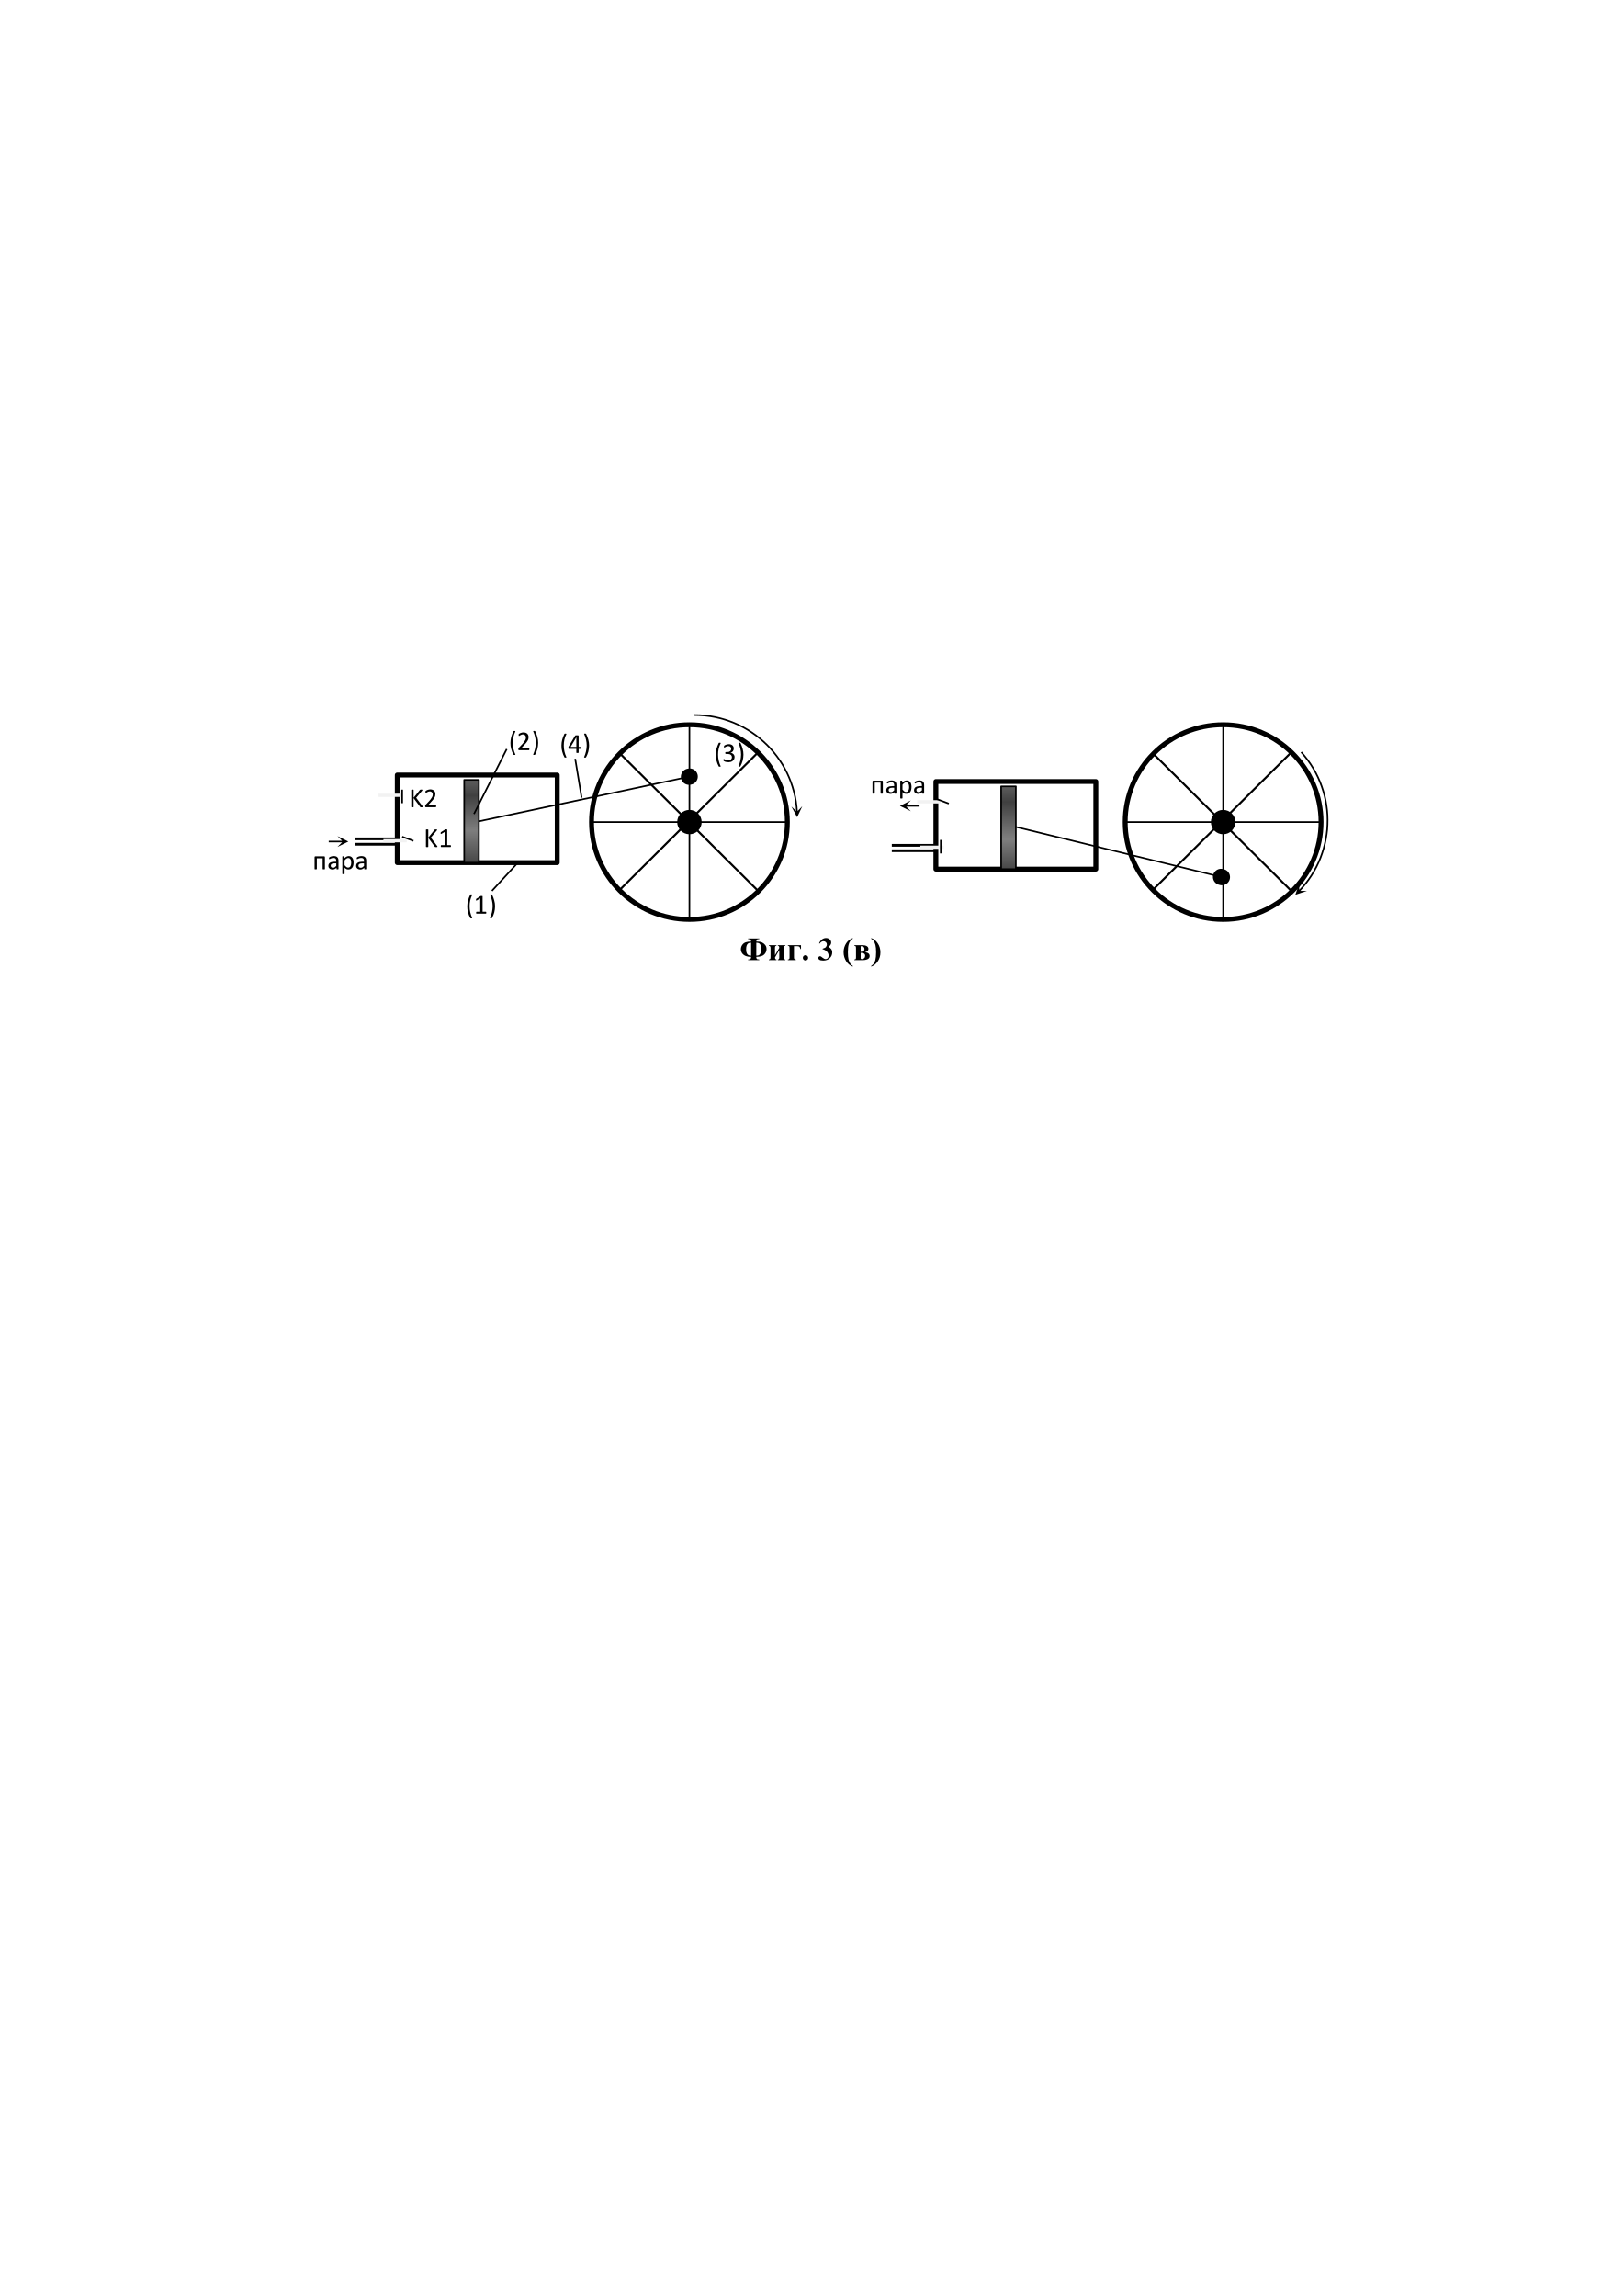
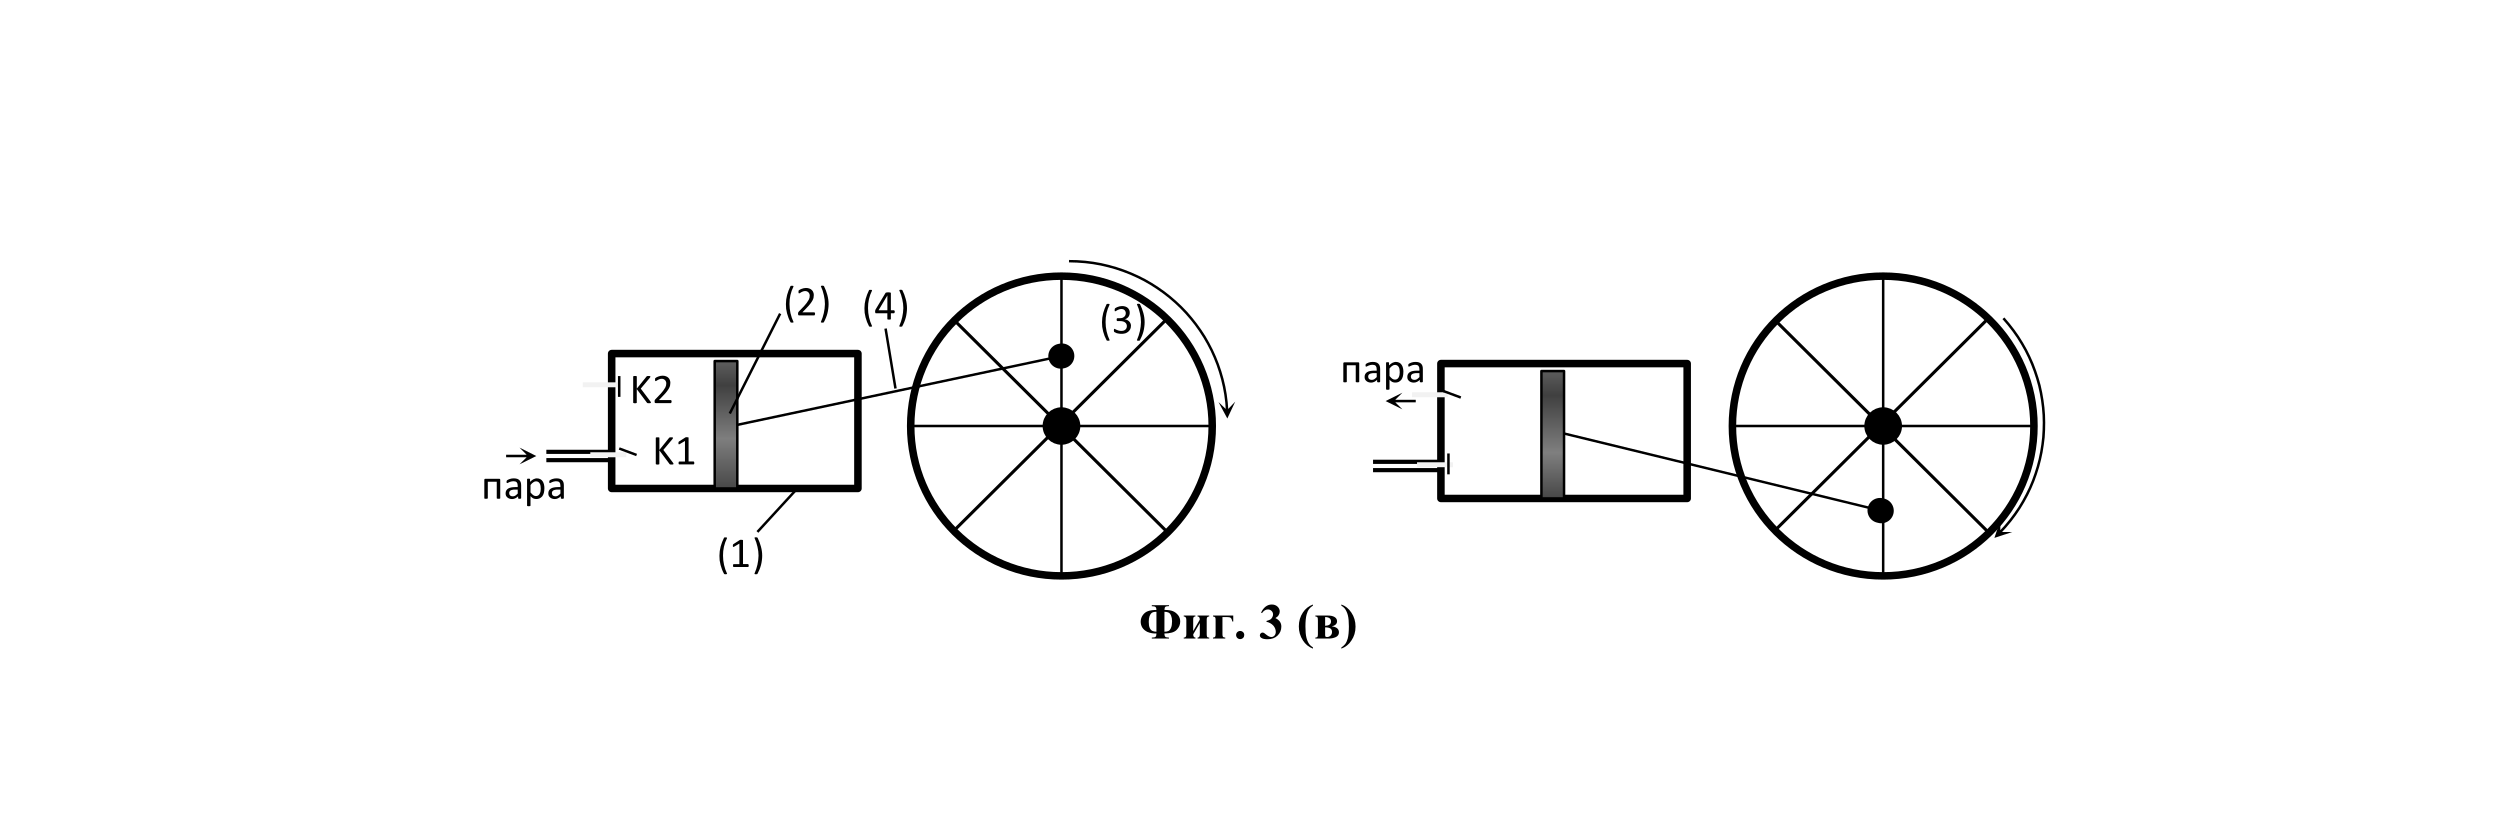
- <svg xmlns="http://www.w3.org/2000/svg" xmlns:xlink="http://www.w3.org/1999/xlink" width="595.32" height="841.92" viewBox="0 0 595.32 841.92">
+ <svg xmlns="http://www.w3.org/2000/svg" xmlns:xlink="http://www.w3.org/1999/xlink" width="595.32" height="200" viewBox="0 0 595.32 200">
  <defs>
    <path id="a" d="M3.1-7.94h4.1v.22q-.69.02-.87.17-.2.15-.22.74 1.35 0 2.05.31t1.2.94.5 1.51q0 1.13-.84 1.99T6.1-1.2q0 .42.1.62.09.2.27.27.2.06.72.1V0H3.1v-.22q.73 0 .92-.22.18-.22.18-.76a5 5 0 0 1-2.17-.38Q1.25-1.97.84-2.6a2.7 2.7 0 0 1 .1-2.95q.5-.71 1.25-.97.75-.28 2.01-.28 0-.53-.22-.7-.21-.2-.89-.2Zm3 6.32q.6 0 .96-.18.38-.18.61-.75.25-.57.25-1.56 0-.78-.23-1.33-.22-.54-.58-.73-.36-.2-1-.2ZM4.2-6.37q-.78.01-1.1.26-.34.25-.54.78-.19.54-.19 1.36 0 .97.24 1.47t.62.69q.4.17.97.19Zm0 0" />
    <path id="b" d="M3.7 0v-.22q.53 0 .53-.78v-2.69L2.66-1q0 .77.53.78V0H.4v-.22q.34 0 .48-.19.15-.18.14-.65v-3.38q0-.81-.62-.81v-.22h2.78v.22q-.3 0-.42.17-.12.15-.11.64v2.67l1.57-2.71q0-.45-.14-.6-.1-.17-.39-.17v-.22h2.78v.22q-.3 0-.46.16-.14.16-.14.57v3.49q0 .48.12.66.14.15.48.15V0Zm0 0" />
    <path id="c" d="M.42-.22Q.76-.23.9-.39q.15-.15.14-.63v-3.46q0-.43-.12-.58-.13-.15-.49-.19v-.22h4.81v1.42h-.21q-.14-.65-.38-.86t-.89-.2H2.67v4.13q0 .42.13.59.14.15.54.17V0H.42Zm0 0" />
    <path id="e" d="M1.5-1.8q.4 0 .69.28t.28.7-.28.68a1 1 0 0 1-.69.28q-.4 0-.69-.28a1 1 0 0 1-.28-.69q0-.4.28-.69a1 1 0 0 1 .69-.28m0 0" />
    <path id="g" d="M1.77-3.98v-.2q.66-.2.92-.35.26-.17.45-.52.2-.33.19-.7 0-.48-.36-.83a1.2 1.2 0 0 0-.88-.34q-.8 0-1.39.86l-.22-.08A3.5 3.5 0 0 1 1.56-7.6q.66-.5 1.47-.5.82 0 1.36.5.53.5.53 1.17 0 .44-.25.84-.23.41-.78.72.68.34 1.05.83a2 2 0 0 1 .36 1.22q0 1.25-.9 2.12T2 .17Q.98.17.53-.16a.7.7 0 0 1-.34-.6q0-.27.19-.46.2-.2.45-.2a1 1 0 0 1 .36.1q.1.04.65.5.59.46 1.08.46.44 0 .75-.34.3-.35.31-.86 0-.81-.56-1.49a3 3 0 0 0-1.65-.93m0 0" />
    <path id="h" d="M3.84-8.1v.26q-.6.39-.89.78-.4.51-.62 1.34-.28 1.03-.28 2.86 0 1.74.25 2.7.25.95.7 1.55.3.4.84.72v.3A4.8 4.8 0 0 1 1.45.45a6 6 0 0 1-.97-3.34q0-1.87.97-3.31a4.7 4.7 0 0 1 2.4-1.9m0 0" />
    <path id="j" d="M.14 2.4v-.27q.6-.42.9-.79.4-.53.62-1.34.27-1.03.28-2.87 0-1.72-.25-2.68A5 5 0 0 0 1-7.1q-.32-.4-.86-.72v-.28q1.42.47 2.4 1.94.98 1.45.98 3.34 0 1.88-.99 3.31A4.7 4.7 0 0 1 .14 2.41m0 0" />
    <path id="i" d="M.42-5.47h3.03q.94 0 1.53.34.61.36.61 1.02 0 .9-1.25 1.22 1.7.2 1.7 1.42 0 .74-.7 1.11A4 4 0 0 1 3.47 0H.42v-.22q.4-.03.5-.17t.11-.6v-3.24q0-.66-.1-.82-.12-.17-.5-.2Zm2.33 2.44q1.4-.05 1.4-1.03 0-1.02-1.4-1.05Zm0 .37v1.8q0 .26.08.4.09.1.39.1.48 0 .83-.34t.34-.88q0-.55-.39-.81-.38-.27-1.25-.27m0 0" />
    <path id="n" d="m5.08-.14-.02.08L5-.02l-.14.04-.22.01-.28-.01-.17-.05-.08-.1-2.4-3.21v3.28q-.03.03-.08.04L1.5.02a1 1 0 0 1-.42 0L.95-.02.88-.06.86-.12v-6.2l.02-.05.07-.05.13-.03a2 2 0 0 1 .42 0q.08 0 .13.03l.07.04.02.07v2.86l2.3-2.86.06-.07.1-.04.13-.03a2 2 0 0 1 .44 0q.08 0 .13.03l.06.04.01.07-.03.14L4.8-6 2.66-3.45 4.96-.4q.1.13.1.17zm0 0" />
    <path id="o" d="m4.64-.34-.01.17-.05.1-.05.05-.08.02H1.08q-.04 0-.06-.02L.95-.06.91-.17A1 1 0 0 1 .94-.6L1-.66l.08-.03h1.34v-4.89l-1.25.74-.15.06a.1.1 0 0 1-.1-.02l-.05-.1v-.33l.04-.1q0-.04.03-.08l.08-.06 1.48-.95.06-.02.06-.03.11-.01h.16l.33.04q.05.02.05.05l.01.05V-.7h1.17q.05 0 .08.03l.05.07q.03.03.04.1zm0 0" />
    <path id="p" d="M4.63-.37 4.6-.2l-.05.1-.04.08-.08.02H.86Q.77 0 .73-.02L.64-.06.6-.2.58-.37v-.18q0-.08.03-.12l.06-.11.1-.14 1.26-1.31a8 8 0 0 0 1.1-1.49 2 2 0 0 0 .23-1q0-.21-.08-.4a1 1 0 0 0-.2-.33 1 1 0 0 0-.33-.24 1 1 0 0 0-.45-.1q-.31 0-.57.1a3 3 0 0 0-.71.38q-.13.08-.2.08l-.05-.02-.05-.08-.03-.1v-.32l.01-.1.03-.07.1-.08q.05-.06.2-.14.15-.1.38-.17a3 3 0 0 1 1.04-.22q.47 0 .83.14.36.13.58.36.24.22.34.53.13.3.13.64 0 .31-.06.63-.05.3-.24.65-.18.35-.51.78-.33.45-.88 1L1.61-.72h2.81q.05 0 .08.02l.06.06.05.12zm0 0" />
    <path id="q" d="M2.48-6.86a9 9 0 0 0-.95 4.17A10 10 0 0 0 2.5 1.6q0 .04-.05.07l-.1.04a1 1 0 0 1-.46-.01l-.08-.03-.04-.05A9 9 0 0 1 .95-.47Q.81-1 .73-1.57a10 10 0 0 1 .02-2.21 9 9 0 0 1 .56-2.14q.2-.52.46-1.05L1.8-7l.06-.03.1-.02a1 1 0 0 1 .37 0q.07.02.1.05.05.02.05.06zm0 0" />
    <path id="r" d="M2.44-2.67q0 .56-.08 1.1A8 8 0 0 1 1.8.59a10 10 0 0 1-.51 1.08q-.04 0-.08.03l-.11.01-.16.02q-.12 0-.2-.02-.08 0-.1-.04Q.6 1.64.6 1.59q0-.04.03-.09a11 11 0 0 0 .94-4.19q0-1.05-.25-2.1A10 10 0 0 0 .6-6.95q0-.04.05-.06l.1-.05a1 1 0 0 1 .47.02L1.3-7l.04.03q.52 1.04.8 2.11.3 1.07.3 2.19m0 0" />
    <path id="s" d="M4.58-1.84q0 .45-.16.8a2 2 0 0 1-1.17 1 3.4 3.4 0 0 1-1.56.07l-.5-.1a3 3 0 0 1-.56-.27L.57-.41.55-.5.52-.6v-.2q0-.17.03-.23.03-.08.1-.08.06 0 .18.08a4 4 0 0 0 .83.34q.28.08.6.08.35 0 .6-.08a1.1 1.1 0 0 0 .66-.6 1.2 1.2 0 0 0-.02-.96 1 1 0 0 0-.31-.37q-.2-.18-.52-.25a3 3 0 0 0-.69-.08h-.6l-.08-.02-.07-.06-.04-.11-.02-.17.05-.25.06-.05.1-.03h.56q.32 0 .6-.08.25-.09.43-.25.18-.15.28-.37.1-.23.1-.5a1 1 0 0 0-.07-.38 1 1 0 0 0-.19-.31 1 1 0 0 0-.32-.22q-.21-.08-.47-.08-.3 0-.55.1a3 3 0 0 0-.73.37q-.13.08-.2.08H.78l-.05-.05-.02-.1v-.32q0-.06.02-.1 0-.04.03-.07l.08-.1.19-.12q.13-.1.36-.17a3 3 0 0 1 1.09-.22q.43 0 .78.12.34.12.56.32t.35.5.12.64a1.7 1.7 0 0 1-.33 1.03 1.5 1.5 0 0 1-.89.54 1.8 1.8 0 0 1 1.08.5 1.5 1.5 0 0 1 .44 1.04m0 0" />
    <path id="t" d="M4.9-1.83q0 .16-.06.25-.04.1-.14.1h-.72v1.36l-.03.07L3.9 0l-.14.02A1.4 1.4 0 0 1 3.22 0l-.06-.05-.02-.07v-1.36H.36L.3-1.55l-.05-.1-.02-.2v-.17l.04-.14.03-.12.06-.13L2.7-6.3q.01-.04.07-.07l.12-.04.19-.03a2 2 0 0 1 .54 0q.13 0 .2.03l.12.04q.04.04.04.08v4.11h.72q.1 0 .14.1.07.08.07.26m-1.76-3.9-2.1 3.53h2.1Zm0 0" />
    <path id="u" d="m4.56-.12-.01.07-.07.05-.12.02A1.4 1.4 0 0 1 3.83 0l-.08-.05-.02-.07v-3.91H1.6v3.9l-.03.08L1.5 0l-.12.02A1.4 1.4 0 0 1 .84 0L.78-.05.77-.12v-4.32q0-.15.06-.22a.3.3 0 0 1 .19-.07h3.3q.11 0 .18.07t.06.22Zm0 0" />
    <path id="v" d="M4.16-.12q0 .06-.05.09L4 .02a1 1 0 0 1-.4 0Q3.5 0 3.47-.03t-.03-.1v-.43q-.3.3-.67.48T2.02.1a2 2 0 0 1-.64-.1 1.4 1.4 0 0 1-.82-.69 1.4 1.4 0 0 1-.1-.58q0-.37.15-.65t.44-.47q.3-.19.72-.27t.95-.09h.62v-.36q0-.25-.06-.45a1 1 0 0 0-.17-.33 1 1 0 0 0-.33-.2 2 2 0 0 0-1.03.02q-.24.05-.42.15l-.3.15-.19.07-.06-.02-.06-.05-.03-.1v-.15L.7-4.2q.02-.08.08-.14t.24-.16q.16-.09.37-.16a3 3 0 0 1 .99-.17q.5 0 .82.11a1.3 1.3 0 0 1 .86.84q.1.32.1.74Zm-.82-2.04h-.71q-.33 0-.58.07-.25.04-.42.15a.7.7 0 0 0-.32.63q0 .36.22.56t.63.2q.32 0 .59-.15.28-.18.6-.52Zm0 0" />
    <path id="w" d="M4.9-2.44q0 .6-.12 1.07-.12.45-.37.8-.26.3-.63.5a2 2 0 0 1-1.2.12l-.33-.11-.33-.22Q1.77-.4 1.6-.6v2.25q0 .03-.03.06l-.06.05q-.03.03-.12.03a1 1 0 0 1-.41 0l-.13-.03-.06-.05-.01-.06V-4.6l.01-.08q0-.03.06-.05l.11-.01a1 1 0 0 1 .46.01q.04.02.06.05l.01.08v.6l.41-.36a2 2 0 0 1 .78-.4q.2-.07.42-.07.48 0 .83.19.36.19.56.51.22.33.32.77t.1.92m-.87.1q0-.35-.05-.66-.04-.33-.18-.58t-.35-.39a1 1 0 0 0-.53-.15 1 1 0 0 0-.62.2l-.35.26-.36.41v1.78q.35.42.64.64.32.22.65.22.3 0 .53-.14t.36-.4q.14-.25.2-.57.06-.3.06-.62m0 0" />
-     <clipPath id="d">
-       <path d="M294 343h29v11.8h-29Zm0 0" />
-     </clipPath>
-     <clipPath id="k">
-       <path d="M170.19 285.98h5.38v30.33h-5.38Zm0 0" />
-     </clipPath>
-     <clipPath id="x">
-       <path d="M367.05 288.36h5.39v30.33h-5.39Zm0 0" />
-     </clipPath>
-     <clipPath id="z">
-       <path d="M254 261.3h41V300h-41Zm0 0" />
-     </clipPath>
-     <clipPath id="A">
-       <path d="M474 275h13.62v54H474Zm0 0" />
-     </clipPath>
-     <linearGradient id="m" x1="66" x2="66" y1="61.98" y2="27.81" gradientTransform="matrix(.18817 0 0 -.88772 107.06 341)" gradientUnits="userSpaceOnUse">
+     <linearGradient id="m" x1="66" x2="66" y1="61.98" y2="27.81" gradientTransform="matrix(.18817 0 0 -.88772 107.06 141)" gradientUnits="userSpaceOnUse">
      <stop offset="0" stop-color="#5e5e5e" />
      <stop offset=".19" stop-color="#404040" />
      <stop offset=".61" stop-color="#7e7e7e" />
      <stop offset="1" stop-color="#484848" />
    </linearGradient>
-     <linearGradient id="y" x1="263.4" x2="263.4" y1="59.3" y2="25.13" gradientTransform="matrix(.18817 0 0 -.88772 107.06 341)" gradientUnits="userSpaceOnUse">
+     <linearGradient id="y" x1="263.4" x2="263.4" y1="59.3" y2="25.13" gradientTransform="matrix(.18817 0 0 -.88772 107.06 141)" gradientUnits="userSpaceOnUse">
      <stop offset="0" stop-color="#5c5c5c" />
      <stop offset=".19" stop-color="#404040" />
      <stop offset=".64" stop-color="#7f7f7f" />
      <stop offset="1" stop-color="#474747" />
    </linearGradient>
  </defs>
-   <use xlink:href="#a" x="271.18" y="352.05" />
-   <use xlink:href="#b" x="281.48" y="352.05" />
-   <use xlink:href="#c" x="288.43" y="352.05" />
-   <g clip-path="url(#d)">
-     <use xlink:href="#e" x="293.82" y="352.05" />
-     <use xlink:href="#f" x="296.82" y="352.05" />
-     <use xlink:href="#g" x="299.82" y="352.05" />
-     <use xlink:href="#f" x="305.81" y="352.05" />
-     <use xlink:href="#h" x="308.81" y="352.05" />
-     <use xlink:href="#i" x="312.8" y="352.05" />
-     <use xlink:href="#j" x="319.27" y="352.05" />
-   </g>
-   <path fill="none" stroke="#000" stroke-linejoin="round" stroke-miterlimit="10" stroke-width="1.8" d="M38.7 24.9h58.8v32.4H38.7Zm0 0" transform="matrix(.9973 0 0 -.99133 107.06 341)" />
-   <path d="M130.1 307.1h16.3v.99h-16.3Zm0 1.98h16.3v.99h-16.3Zm0 0" />
-   <path fill="none" stroke="#f2f2f2" stroke-linejoin="round" stroke-miterlimit="10" stroke-width="1.2" d="M33.6 33h8.59M31.8 49.8h8.58" transform="matrix(.9973 0 0 -.99133 107.06 341)" />
-   <g clip-path="url(#k)">
-     <path fill="url(#m)" d="M170.19 316.31v-30.33h5.38v30.33Zm0 0" />
-   </g>
-   <path fill="none" stroke="#000" stroke-linejoin="round" stroke-miterlimit="10" stroke-width=".6" d="M63.3 24.9h5.4v30.6h-5.4Zm-22.8 9.6 4.15-1.56M40.5 51.9v-5" transform="matrix(.9973 0 0 -.99133 107.06 341)" />
-   <use xlink:href="#n" x="155.3" y="310.59" />
-   <use xlink:href="#o" x="160.69" y="310.59" />
-   <use xlink:href="#n" x="149.92" y="295.99" />
-   <use xlink:href="#p" x="155.3" y="295.99" />
-   <path d="m175.5 300.88 77.16-16.38.12.58-77.14 16.38Zm76.6-19a2.98 2.98 0 1 1 1.26 5.82 2.98 2.98 0 1 1-1.26-5.82m0 0" />
-   <path fill="none" stroke="#000" stroke-linejoin="round" stroke-miterlimit="10" stroke-width="1.8" d="M110.1 39.9a36 36 0 1 0 72 0 36 36 0 0 0-72 0Zm0 0" transform="matrix(.9973 0 0 -.99133 107.06 341)" />
-   <path fill="none" stroke="#000" stroke-linejoin="round" stroke-miterlimit="10" stroke-width=".6" d="M146.1 75.9v-72" transform="matrix(.9973 0 0 -.99133 107.06 341)" />
-   <path fill="none" stroke="#000" stroke-linejoin="round" stroke-miterlimit="10" stroke-width=".75" d="m171.18 65.53-50.9-50.91m50.9 0-50.9 50.91" transform="matrix(.9973 0 0 -.99133 107.06 341)" />
-   <path fill="none" stroke="#000" stroke-linejoin="round" stroke-miterlimit="10" stroke-width=".6" d="M182.1 39.9h-72" transform="matrix(.9973 0 0 -.99133 107.06 341)" />
-   <path fill-rule="evenodd" stroke="#000" stroke-linejoin="round" stroke-miterlimit="10" stroke-width="1.8" d="M142.5 39.9a3.6 3.6 0 1 0 7.2 0 3.6 3.6 0 0 0-7.2 0Zm0 0" transform="matrix(.9973 0 0 -.99133 107.06 341)" />
-   <use xlink:href="#q" x="170.64" y="335.02" />
-   <use xlink:href="#o" x="173.65" y="335.02" />
-   <use xlink:href="#r" x="179.06" y="335.02" />
-   <use xlink:href="#q" x="186.47" y="275.1" />
-   <use xlink:href="#p" x="189.46" y="275.1" />
-   <use xlink:href="#r" x="194.87" y="275.1" />
-   <use xlink:href="#q" x="261.74" y="279.41" />
-   <use xlink:href="#s" x="264.73" y="279.41" />
-   <use xlink:href="#r" x="270.13" y="279.41" />
-   <use xlink:href="#q" x="205.17" y="276.07" />
-   <use xlink:href="#t" x="208.16" y="276.07" />
-   <use xlink:href="#r" x="213.54" y="276.07" />
-   <use xlink:href="#u" x="114.56" y="318.74" />
-   <use xlink:href="#v" x="119.94" y="318.74" />
-   <use xlink:href="#w" x="124.73" y="318.74" />
-   <use xlink:href="#v" x="130.11" y="318.74" />
-   <path fill="none" stroke="#000" stroke-linejoin="round" stroke-miterlimit="10" stroke-width="1.8" d="M236.7 22.5h58.8v32.4h-58.8Zm0 0" transform="matrix(.9973 0 0 -.99133 107.06 341)" />
-   <path d="M326.96 309.47h16.3v1h-16.3Zm0 1.99h16.3v.99h-16.3Zm0 0" />
-   <path fill="none" stroke="#f2f2f2" stroke-linejoin="round" stroke-miterlimit="10" stroke-width="1.2" d="M231 30.6h8.58m-9.78 16.8h8.58" transform="matrix(.9973 0 0 -.99133 107.06 341)" />
-   <g clip-path="url(#x)">
-     <path fill="url(#y)" d="M367.05 318.7v-30.34h5.39v30.33Zm0 0" />
-   </g>
-   <path fill="none" stroke="#000" stroke-linejoin="round" stroke-miterlimit="10" stroke-width=".6" d="M260.7 22.5h5.4v30.6h-5.4Zm-23.4 25.8 4.15-1.56M238.5 33.3v-5" transform="matrix(.9973 0 0 -.99133 107.06 341)" />
-   <path d="m372.5 302.94 75.4 18.36-.13.57-75.4-18.35Zm76.04 15.76a2.98 2.98 0 1 1-1.42 5.78 2.98 2.98 0 1 1 1.42-5.78m0 0" />
-   <path fill="none" stroke="#000" stroke-linejoin="round" stroke-miterlimit="10" stroke-width="1.8" d="M306.3 39.9a36 36 0 1 0 72 0 36 36 0 0 0-72 0Zm0 0" transform="matrix(.9973 0 0 -.99133 107.06 341)" />
-   <path fill="none" stroke="#000" stroke-linejoin="round" stroke-miterlimit="10" stroke-width=".6" d="M342.3 75.9v-72" transform="matrix(.9973 0 0 -.99133 107.06 341)" />
-   <path fill="none" stroke="#000" stroke-linejoin="round" stroke-miterlimit="10" stroke-width=".75" d="m367.18 65.53-50.91-50.91m50.91 0-50.91 50.91" transform="matrix(.9973 0 0 -.99133 107.06 341)" />
-   <path fill="none" stroke="#000" stroke-linejoin="round" stroke-miterlimit="10" stroke-width=".6" d="M378.3 39.9h-72" transform="matrix(.9973 0 0 -.99133 107.06 341)" />
-   <path fill-rule="evenodd" stroke="#000" stroke-linejoin="round" stroke-miterlimit="10" stroke-width="1.8" d="M338.7 39.9a3.6 3.6 0 1 0 7.2 0 3.6 3.6 0 0 0-7.2 0Zm0 0" transform="matrix(.9973 0 0 -.99133 107.06 341)" />
-   <path d="M120.52 308.29h5.19v.59h-5.19Zm5.19.3-2-2 4 2-4 1.98Zm211.42-12.79h-5.18v-.6h5.18Zm-5.18-.3 2 1.98-4-1.98 4-1.99Zm0 0" />
-   <path fill="none" stroke="#000" stroke-linejoin="round" stroke-miterlimit="10" stroke-width=".6" d="M73.5 14.46 83.58 25.5M66.9 42.9l12.03 24m27.54-17.99-2.37 14.4" transform="matrix(.9973 0 0 -.99133 107.06 341)" />
-   <use xlink:href="#u" x="319.11" y="291.01" />
-   <use xlink:href="#v" x="324.49" y="291.01" />
-   <use xlink:href="#w" x="329.28" y="291.01" />
-   <use xlink:href="#v" x="334.66" y="291.01" />
-   <g clip-path="url(#z)">
-     <path d="m254.57 261.9 1.93.04 1.93.14 1.91.24 1.87.33 1.84.43 1.8.51 1.76.59 1.73.68 1.68.75 1.65.83 1.6.92 1.53.98 1.49 1.05 1.43 1.12 1.38 1.19 1.33 1.25 1.25 1.3 1.19 1.38 1.13 1.43 1.06 1.48 1 1.53.9 1.58.84 1.63.76 1.67.68 1.71.6 1.76.52 1.8.43 1.82.33 1.86.24 1.9.14 1.85-.6.05-.13-1.83-.24-1.87-.33-1.83-.42-1.8-.51-1.76-.58-1.73-.67-1.68-.74-1.65-.83-1.6-.9-1.56-.98-1.51-1.03-1.45-1.12-1.41-1.17-1.35-1.24-1.3-1.3-1.23-1.35-1.16-1.41-1.1-1.48-1.04-1.51-.97-1.56-.9-1.63-.82-1.64-.74-1.7-.66-1.74-.59-1.78-.5-1.8-.42-1.85-.33-1.87-.23-1.9-.14-1.94-.06Zm37.63 35.78 1.94-2.04-1.88 4.02-2.1-3.91Zm0 0" />
-   </g>
-   <g clip-path="url(#A)">
-     <path d="m477.3 275.6 1.23 1.44 1.17 1.5 1.08 1.54.98 1.57.91 1.61.82 1.65.74 1.67.64 1.7.56 1.71.5 1.74.38 1.76.3 1.76.23 1.78.14 1.78.05 1.78-.03 1.79-.1 1.78-.22 1.78-.28 1.77-.37 1.74-.45 1.74-.54 1.72-.61 1.7-.7 1.66-.78 1.64-.87 1.6-.95 1.58-1.04 1.53-1.12 1.5-1.2 1.44-1.21 1.33-.45-.4 1.2-1.31 1.18-1.42 1.1-1.47 1.03-1.51.93-1.55.85-1.58.78-1.6.69-1.65.6-1.67.53-1.69.45-1.7.36-1.73.28-1.74.2-1.75.1-1.75.04-1.76-.05-1.75-.14-1.76-.22-1.75-.3-1.73-.38-1.73-.48-1.71-.56-1.7-.63-1.66-.72-1.65-.8-1.62-.9-1.59-.96-1.54-1.07-1.52-1.14-1.47-1.24-1.45Zm-.97 51.09h2.83l-4.24 1.4 1.42-4.2Zm0 0" />
-   </g>
+   <use xlink:href="#a" x="271.18" y="152.05" />
+   <use xlink:href="#b" x="281.48" y="152.05" />
+   <use xlink:href="#c" x="288.43" y="152.05" />
+   <use xlink:href="#e" x="293.82" y="152.05" />
+   <use xlink:href="#f" x="296.82" y="152.05" />
+   <use xlink:href="#g" x="299.82" y="152.05" />
+   <use xlink:href="#f" x="305.81" y="152.05" />
+   <use xlink:href="#h" x="308.81" y="152.05" />
+   <use xlink:href="#i" x="312.8" y="152.05" />
+   <use xlink:href="#j" x="319.27" y="152.05" />
+   <path fill="none" stroke="#000" stroke-linejoin="round" stroke-miterlimit="10" stroke-width="1.8" d="M38.7 24.9h58.8v32.4H38.7Zm0 0" transform="matrix(.9973 0 0 -.99133 107.06 141)" />
+   <path d="M130.1 107.1h16.3v.99h-16.3Zm0 1.98h16.3v.99h-16.3Zm0 0" />
+   <path fill="none" stroke="#f2f2f2" stroke-linejoin="round" stroke-miterlimit="10" stroke-width="1.2" d="M33.6 33h8.59M31.8 49.8h8.58" transform="matrix(.9973 0 0 -.99133 107.06 141)" />
+   <path fill="url(#m)" d="M170.19 116.31v-30.33h5.38v30.33Zm0 0" />
+   <path fill="none" stroke="#000" stroke-linejoin="round" stroke-miterlimit="10" stroke-width=".6" d="M63.3 24.9h5.4v30.6h-5.4Zm-22.8 9.6 4.15-1.56M40.5 51.9v-5" transform="matrix(.9973 0 0 -.99133 107.06 141)" />
+   <use xlink:href="#n" x="155.3" y="110.59" />
+   <use xlink:href="#o" x="160.69" y="110.59" />
+   <use xlink:href="#n" x="149.92" y="95.99" />
+   <use xlink:href="#p" x="155.3" y="95.99" />
+   <path d="m175.5 100.88 77.16-16.38.12.58-77.14 16.38Zm76.6-19a2.98 2.98 0 1 1 1.26 5.82 2.98 2.98 0 1 1-1.26-5.82m0 0" />
+   <path fill="none" stroke="#000" stroke-linejoin="round" stroke-miterlimit="10" stroke-width="1.8" d="M110.1 39.9a36 36 0 1 0 72 0 36 36 0 0 0-72 0Zm0 0" transform="matrix(.9973 0 0 -.99133 107.06 141)" />
+   <path fill="none" stroke="#000" stroke-linejoin="round" stroke-miterlimit="10" stroke-width=".6" d="M146.1 75.9v-72" transform="matrix(.9973 0 0 -.99133 107.06 141)" />
+   <path fill="none" stroke="#000" stroke-linejoin="round" stroke-miterlimit="10" stroke-width=".75" d="m171.18 65.53-50.9-50.91m50.9 0-50.9 50.91" transform="matrix(.9973 0 0 -.99133 107.06 141)" />
+   <path fill="none" stroke="#000" stroke-linejoin="round" stroke-miterlimit="10" stroke-width=".6" d="M182.1 39.9h-72" transform="matrix(.9973 0 0 -.99133 107.06 141)" />
+   <path fill-rule="evenodd" stroke="#000" stroke-linejoin="round" stroke-miterlimit="10" stroke-width="1.8" d="M142.5 39.9a3.6 3.6 0 1 0 7.2 0 3.6 3.6 0 0 0-7.2 0Zm0 0" transform="matrix(.9973 0 0 -.99133 107.06 141)" />
+   <use xlink:href="#q" x="170.64" y="135.02" />
+   <use xlink:href="#o" x="173.65" y="135.02" />
+   <use xlink:href="#r" x="179.06" y="135.02" />
+   <use xlink:href="#q" x="186.47" y="75.1" />
+   <use xlink:href="#p" x="189.46" y="75.1" />
+   <use xlink:href="#r" x="194.87" y="75.1" />
+   <use xlink:href="#q" x="261.74" y="79.41" />
+   <use xlink:href="#s" x="264.73" y="79.41" />
+   <use xlink:href="#r" x="270.13" y="79.41" />
+   <use xlink:href="#q" x="205.17" y="76.07" />
+   <use xlink:href="#t" x="208.16" y="76.07" />
+   <use xlink:href="#r" x="213.54" y="76.07" />
+   <use xlink:href="#u" x="114.56" y="118.74" />
+   <use xlink:href="#v" x="119.94" y="118.74" />
+   <use xlink:href="#w" x="124.73" y="118.74" />
+   <use xlink:href="#v" x="130.11" y="118.74" />
+   <path fill="none" stroke="#000" stroke-linejoin="round" stroke-miterlimit="10" stroke-width="1.8" d="M236.7 22.5h58.8v32.4h-58.8Zm0 0" transform="matrix(.9973 0 0 -.99133 107.06 141)" />
+   <path d="M326.96 109.47h16.3v1h-16.3Zm0 1.99h16.3v.99h-16.3Zm0 0" />
+   <path fill="none" stroke="#f2f2f2" stroke-linejoin="round" stroke-miterlimit="10" stroke-width="1.2" d="M231 30.6h8.58m-9.78 16.8h8.58" transform="matrix(.9973 0 0 -.99133 107.06 141)" />
+   <path fill="url(#y)" d="M367.05 118.7v-30.34h5.39v30.33Zm0 0" />
+   <path fill="none" stroke="#000" stroke-linejoin="round" stroke-miterlimit="10" stroke-width=".6" d="M260.7 22.5h5.4v30.6h-5.4Zm-23.4 25.8 4.15-1.56M238.5 33.3v-5" transform="matrix(.9973 0 0 -.99133 107.06 141)" />
+   <path d="m372.5 102.94 75.4 18.36-.13.57-75.4-18.35Zm76.04 15.76a2.98 2.98 0 1 1-1.42 5.78 2.98 2.98 0 1 1 1.42-5.78m0 0" />
+   <path fill="none" stroke="#000" stroke-linejoin="round" stroke-miterlimit="10" stroke-width="1.8" d="M306.3 39.9a36 36 0 1 0 72 0 36 36 0 0 0-72 0Zm0 0" transform="matrix(.9973 0 0 -.99133 107.06 141)" />
+   <path fill="none" stroke="#000" stroke-linejoin="round" stroke-miterlimit="10" stroke-width=".6" d="M342.3 75.9v-72" transform="matrix(.9973 0 0 -.99133 107.06 141)" />
+   <path fill="none" stroke="#000" stroke-linejoin="round" stroke-miterlimit="10" stroke-width=".75" d="m367.18 65.53-50.91-50.91m50.91 0-50.91 50.91" transform="matrix(.9973 0 0 -.99133 107.06 141)" />
+   <path fill="none" stroke="#000" stroke-linejoin="round" stroke-miterlimit="10" stroke-width=".6" d="M378.3 39.9h-72" transform="matrix(.9973 0 0 -.99133 107.06 141)" />
+   <path fill-rule="evenodd" stroke="#000" stroke-linejoin="round" stroke-miterlimit="10" stroke-width="1.8" d="M338.7 39.9a3.6 3.6 0 1 0 7.2 0 3.6 3.6 0 0 0-7.2 0Zm0 0" transform="matrix(.9973 0 0 -.99133 107.06 141)" />
+   <path d="M120.52 108.29h5.19v.59h-5.19Zm5.19.3-2-2 4 2-4 1.98Zm211.42-12.79h-5.18v-.6h5.18Zm-5.18-.3 2 1.98-4-1.98 4-1.99Zm0 0" />
+   <path fill="none" stroke="#000" stroke-linejoin="round" stroke-miterlimit="10" stroke-width=".6" d="M73.5 14.46 83.58 25.5M66.9 42.9l12.03 24m27.54-17.99-2.37 14.4" transform="matrix(.9973 0 0 -.99133 107.06 141)" />
+   <use xlink:href="#u" x="319.11" y="91.01" />
+   <use xlink:href="#v" x="324.49" y="91.01" />
+   <use xlink:href="#w" x="329.28" y="91.01" />
+   <use xlink:href="#v" x="334.66" y="91.01" />
+   <path d="m254.57 61.9 1.93.04 1.93.14 1.91.24 1.87.33 1.84.43 1.8.51 1.76.59 1.73.68 1.68.75 1.65.83 1.6.92 1.53.98 1.49 1.05 1.43 1.12 1.38 1.19 1.33 1.25 1.25 1.3 1.19 1.38 1.13 1.43 1.06 1.48 1 1.53.9 1.58.84 1.63.76 1.67.68 1.71.6 1.76.52 1.8.43 1.82.33 1.86.24 1.9.14 1.85-.6.05-.13-1.83-.24-1.87-.33-1.83-.42-1.8-.51-1.76-.58-1.73-.67-1.68-.74-1.65-.83-1.6-.9-1.56-.98-1.51-1.03-1.45-1.12-1.41-1.17-1.35-1.24-1.3-1.3-1.23-1.35-1.16-1.41-1.1-1.48-1.04-1.51-.97-1.56-.9-1.63-.82-1.64-.74-1.7-.66-1.74-.59-1.78-.5-1.8-.42-1.85-.33-1.87-.23-1.9-.14-1.94-.06Zm37.63 35.78 1.94-2.04-1.88 4.02-2.1-3.91Zm0 0" />
+   <path d="m477.3 75.6 1.23 1.44 1.17 1.5 1.08 1.54.98 1.57.91 1.61.82 1.65.74 1.67.64 1.7.56 1.71.5 1.74.38 1.76.3 1.76.23 1.78.14 1.78.05 1.78-.03 1.79-.1 1.78-.22 1.78-.28 1.77-.37 1.74-.45 1.74-.54 1.72-.61 1.7-.7 1.66-.78 1.64-.87 1.6-.95 1.58-1.04 1.53-1.12 1.5-1.2 1.44-1.21 1.33-.45-.4 1.2-1.31 1.18-1.42 1.1-1.47 1.03-1.51.93-1.55.85-1.58.78-1.6.69-1.65.6-1.67.53-1.69.45-1.7.36-1.73.28-1.74.2-1.75.1-1.75.04-1.76-.05-1.75-.14-1.76-.22-1.75-.3-1.73-.38-1.73-.48-1.71-.56-1.7-.63-1.66-.72-1.65-.8-1.62-.9-1.59-.96-1.54-1.07-1.52-1.14-1.47-1.24-1.45Zm-.97 51.09h2.83l-4.24 1.4 1.42-4.2Zm0 0" />
</svg>
